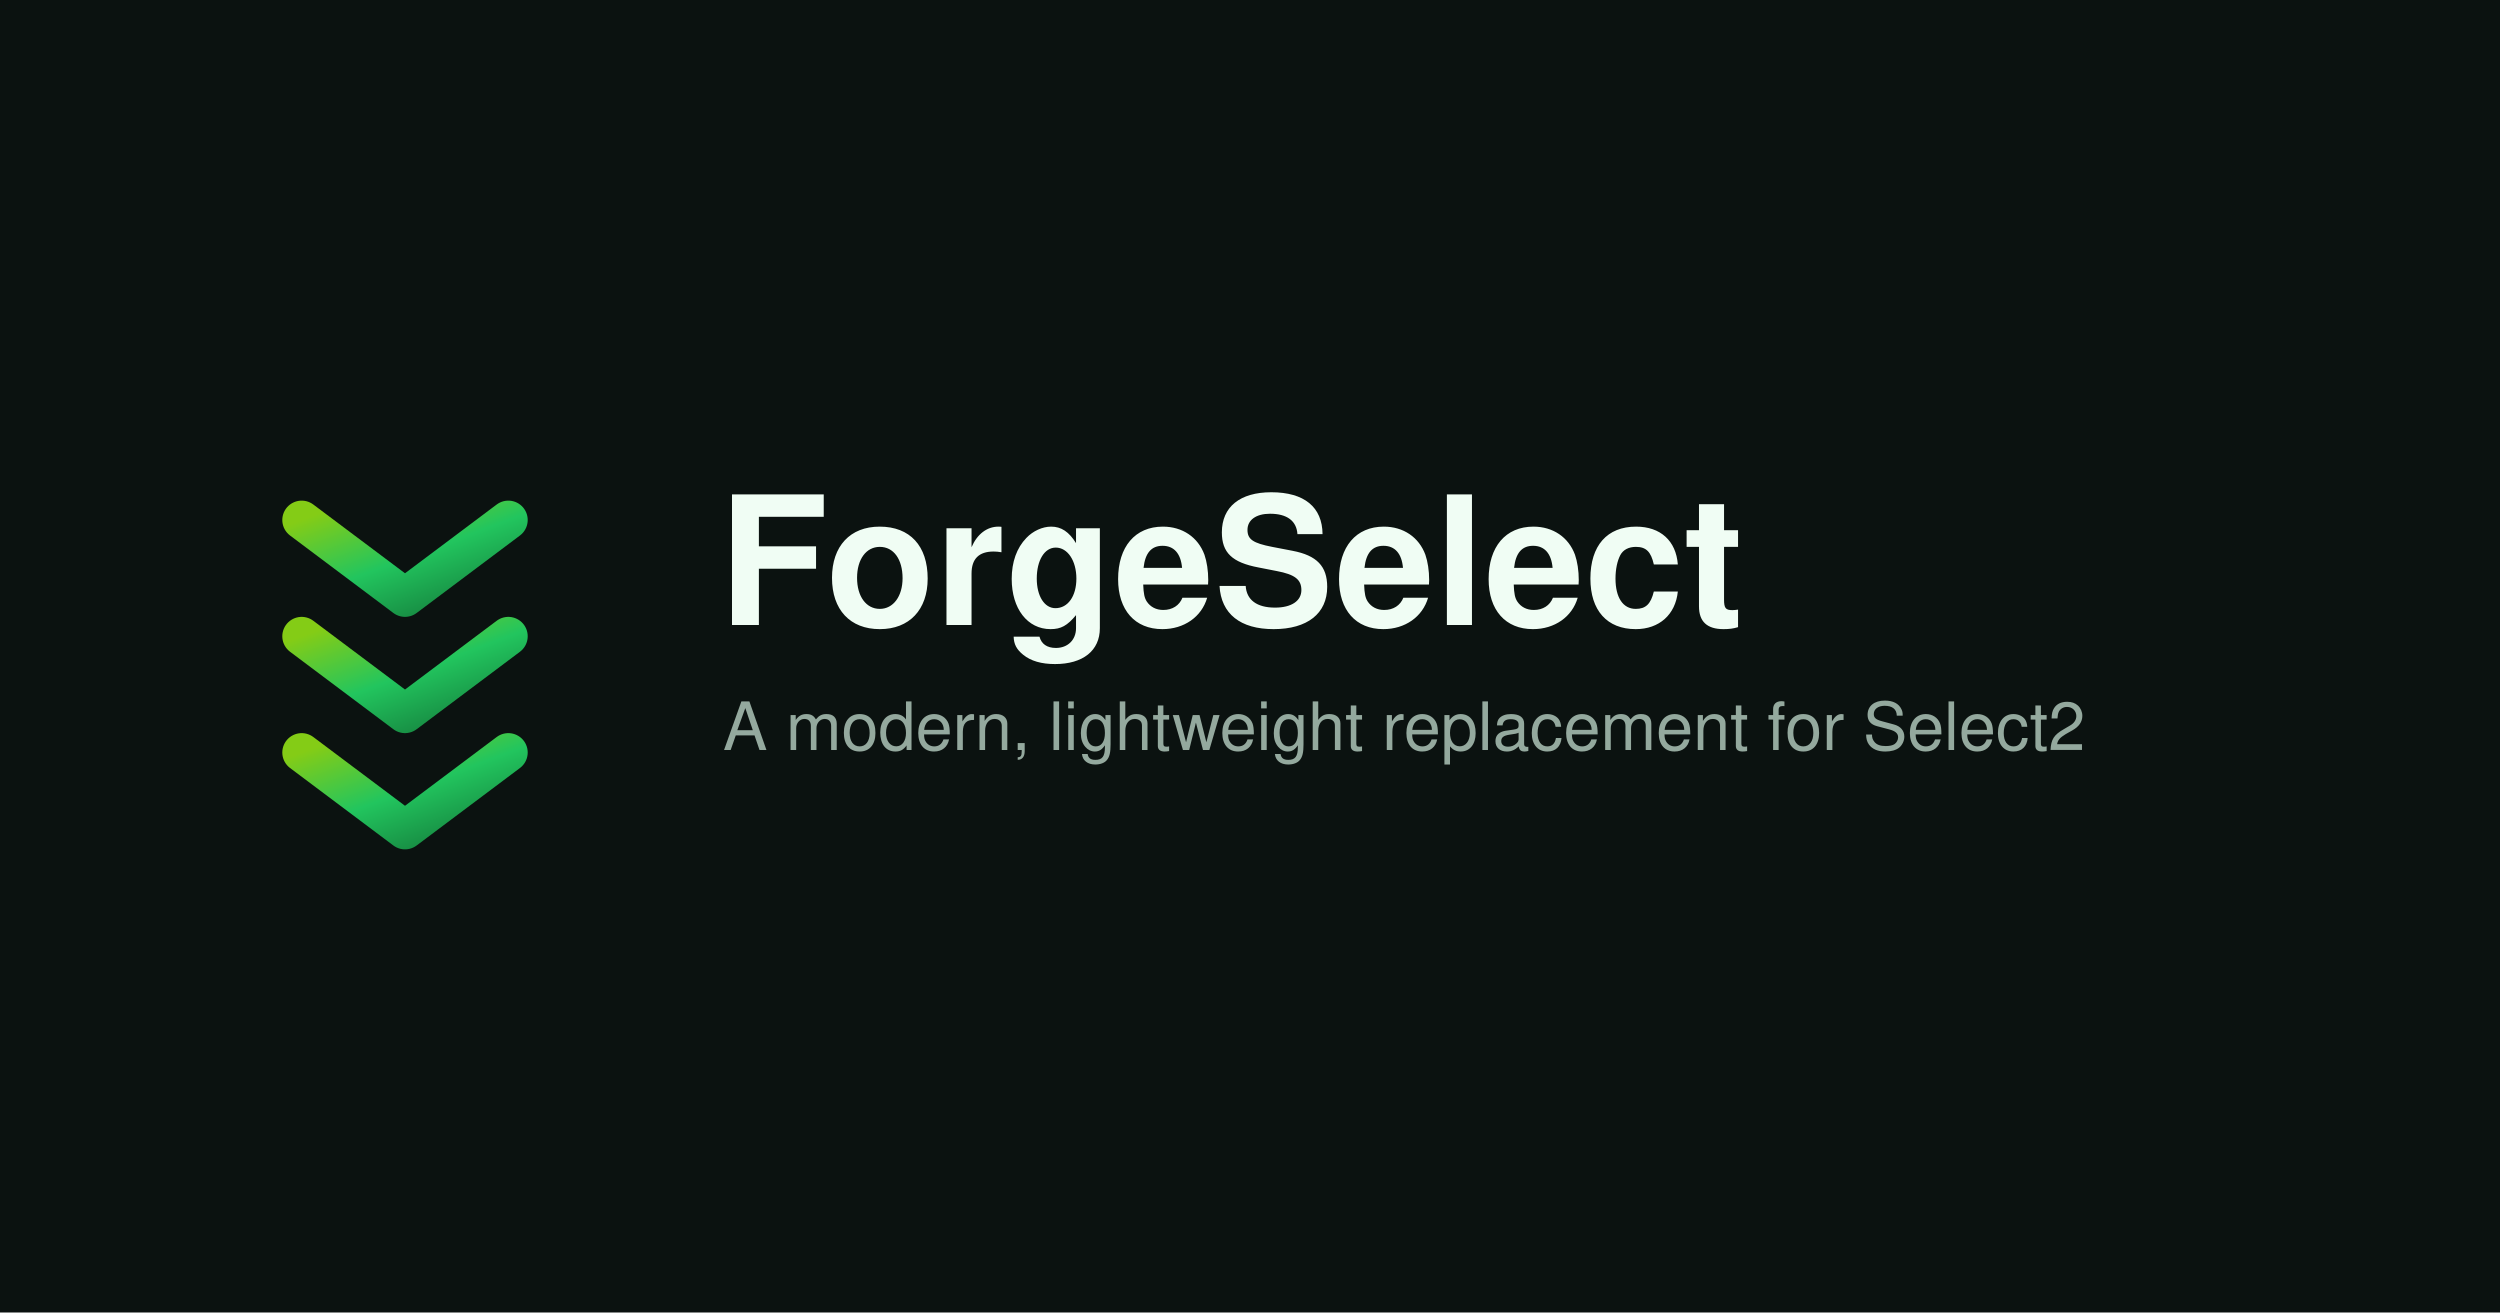
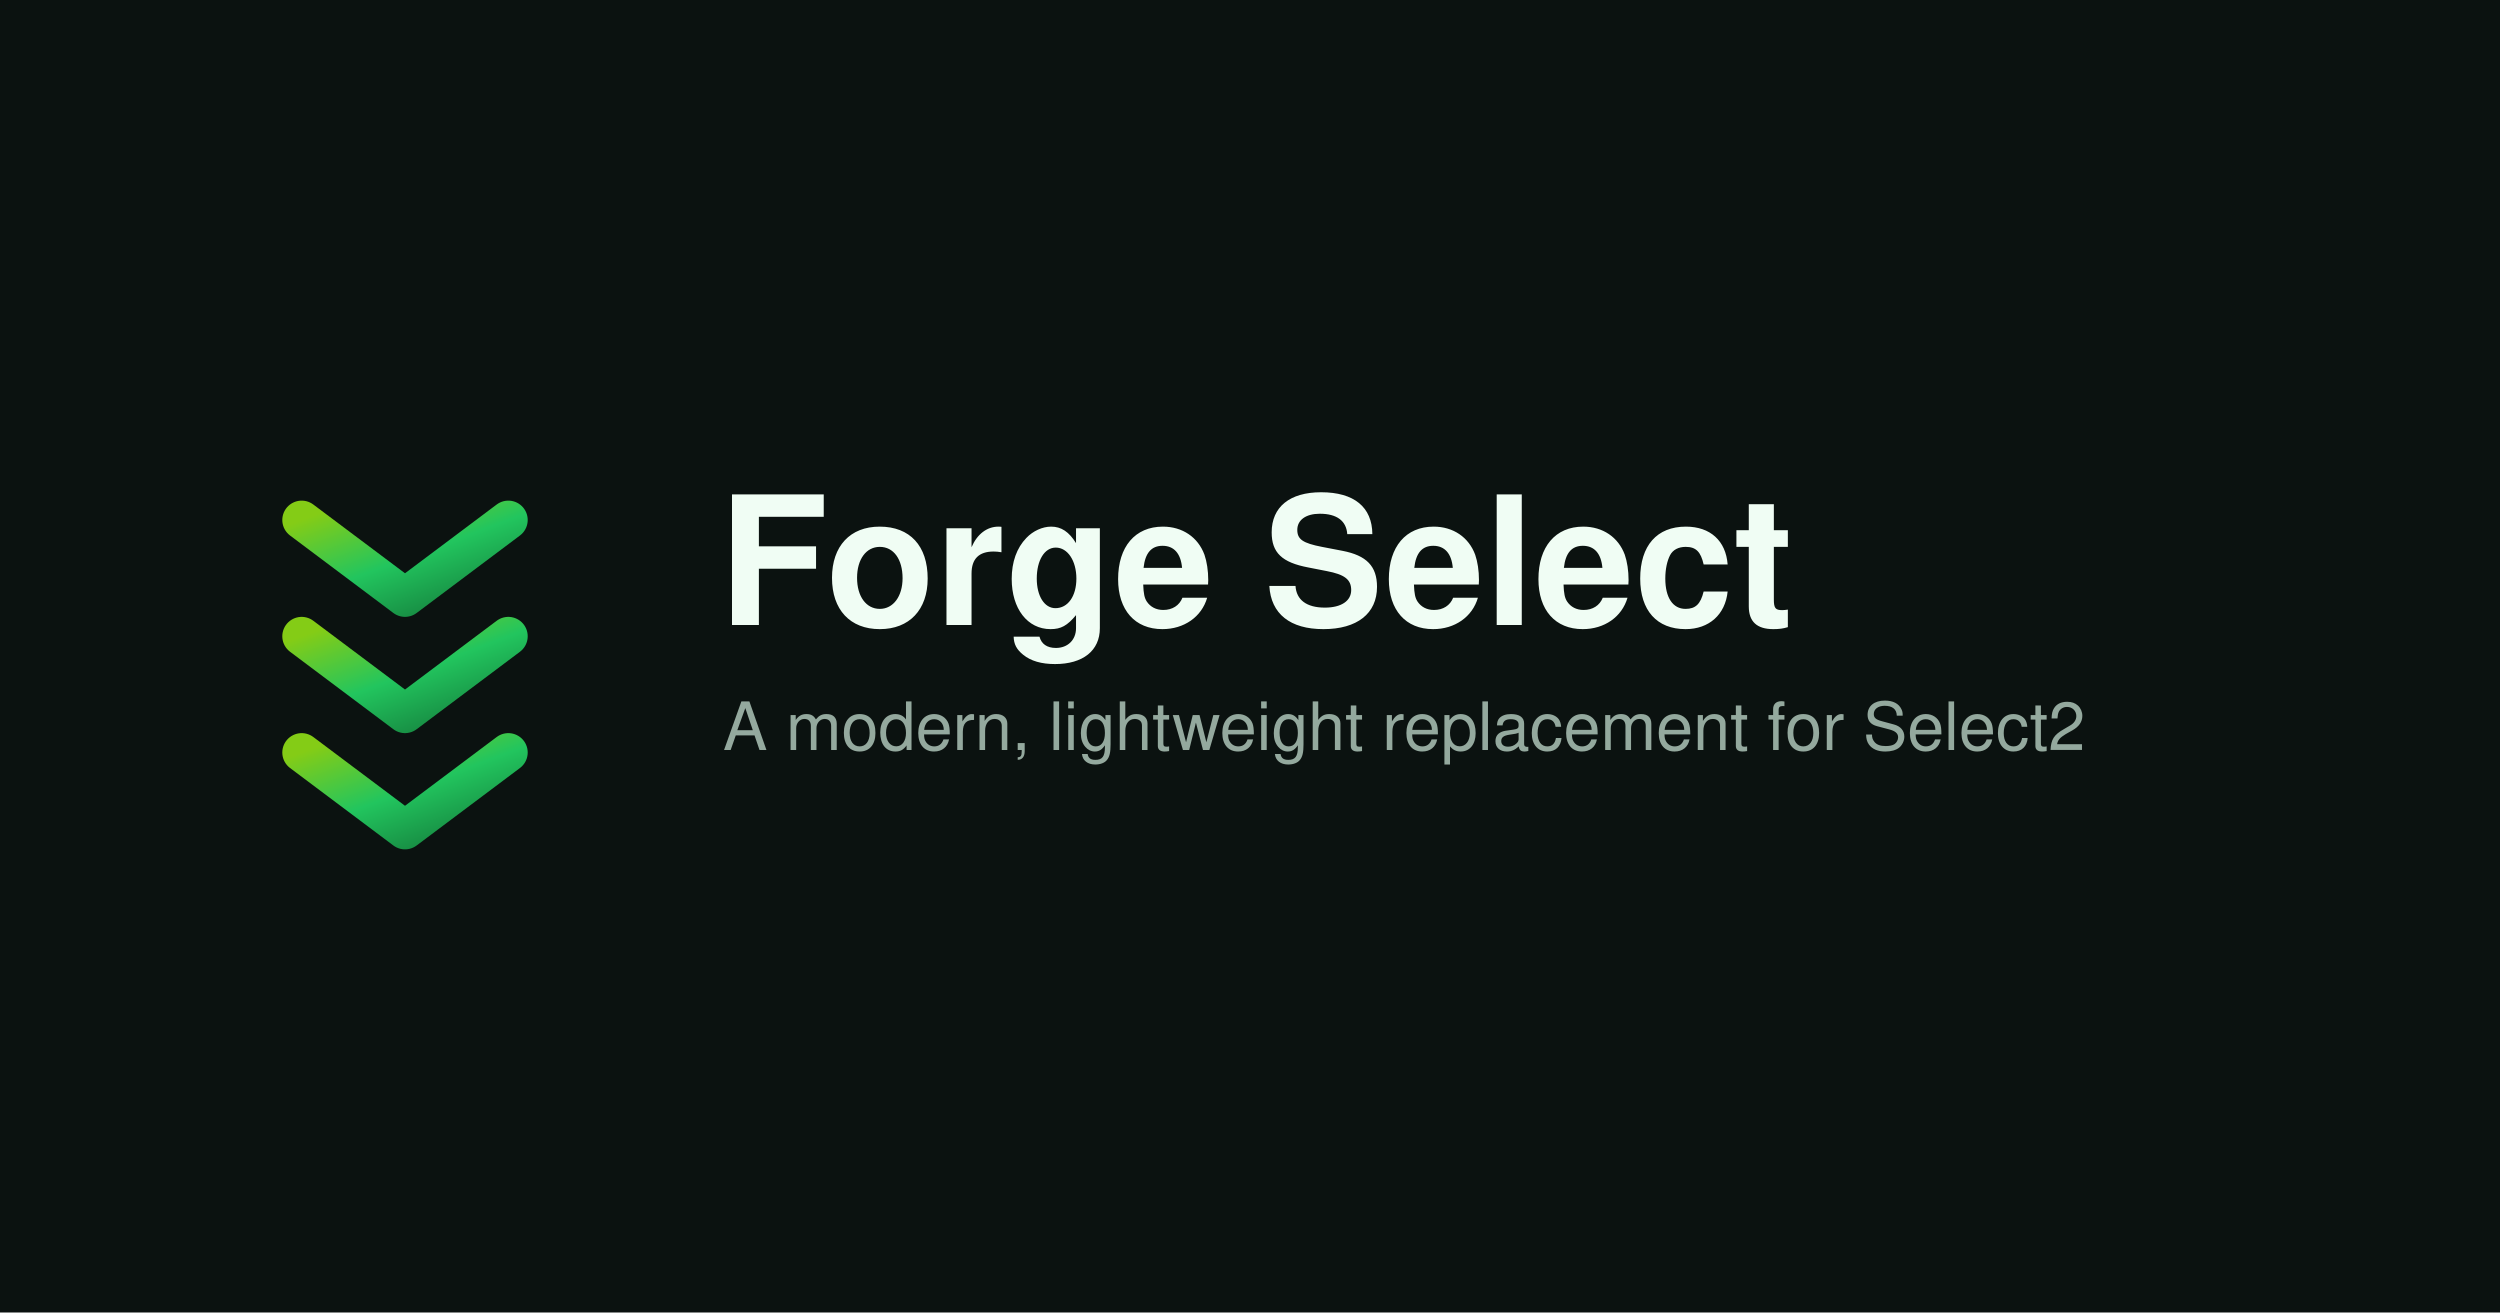
- <svg xmlns="http://www.w3.org/2000/svg" width="1200" height="630" viewBox="0 0 1200 630" role="img" aria-label="ForgeSelect — A modern, lightweight replacement for Select2">
+ <svg xmlns="http://www.w3.org/2000/svg" width="1200" height="630" viewBox="0 0 1200 630" role="img" aria-label="Forge Select — A modern, lightweight replacement for Select2">
  <defs>
    <linearGradient id="ogLogoGrad" x1="0" y1="0" x2="1" y2="1">
      <stop offset="0" stop-color="#84cc16" />
      <stop offset="0.5" stop-color="#22c55e" />
      <stop offset="1" stop-color="#15803d" />
    </linearGradient>
  </defs>
  <rect width="1200" height="630" fill="#0b1210" />
  <g transform="translate(120,231) scale(6.2)" fill="none" stroke="url(#ogLogoGrad)" stroke-width="3" stroke-linecap="round" stroke-linejoin="round">
    <path d="M4 3L12 9L20 3" />
    <path d="M4 12L12 18L20 12" />
    <path d="M4 21L12 27L20 21" />
  </g>
-   <text x="345" y="300" font-family="Segoe UI, -apple-system, BlinkMacSystemFont, Helvetica, Arial, sans-serif" font-size="86" font-weight="700" fill="#f0fdf4">ForgeSelect</text>
+   <text x="345" y="300" font-family="Segoe UI, -apple-system, BlinkMacSystemFont, Helvetica, Arial, sans-serif" font-size="86" font-weight="700" fill="#f0fdf4">Forge Select</text>
  <text x="347" y="360" font-family="Segoe UI, -apple-system, BlinkMacSystemFont, Helvetica, Arial, sans-serif" font-size="32" fill="#94a99e">A modern, lightweight replacement for Select2</text>
</svg>
